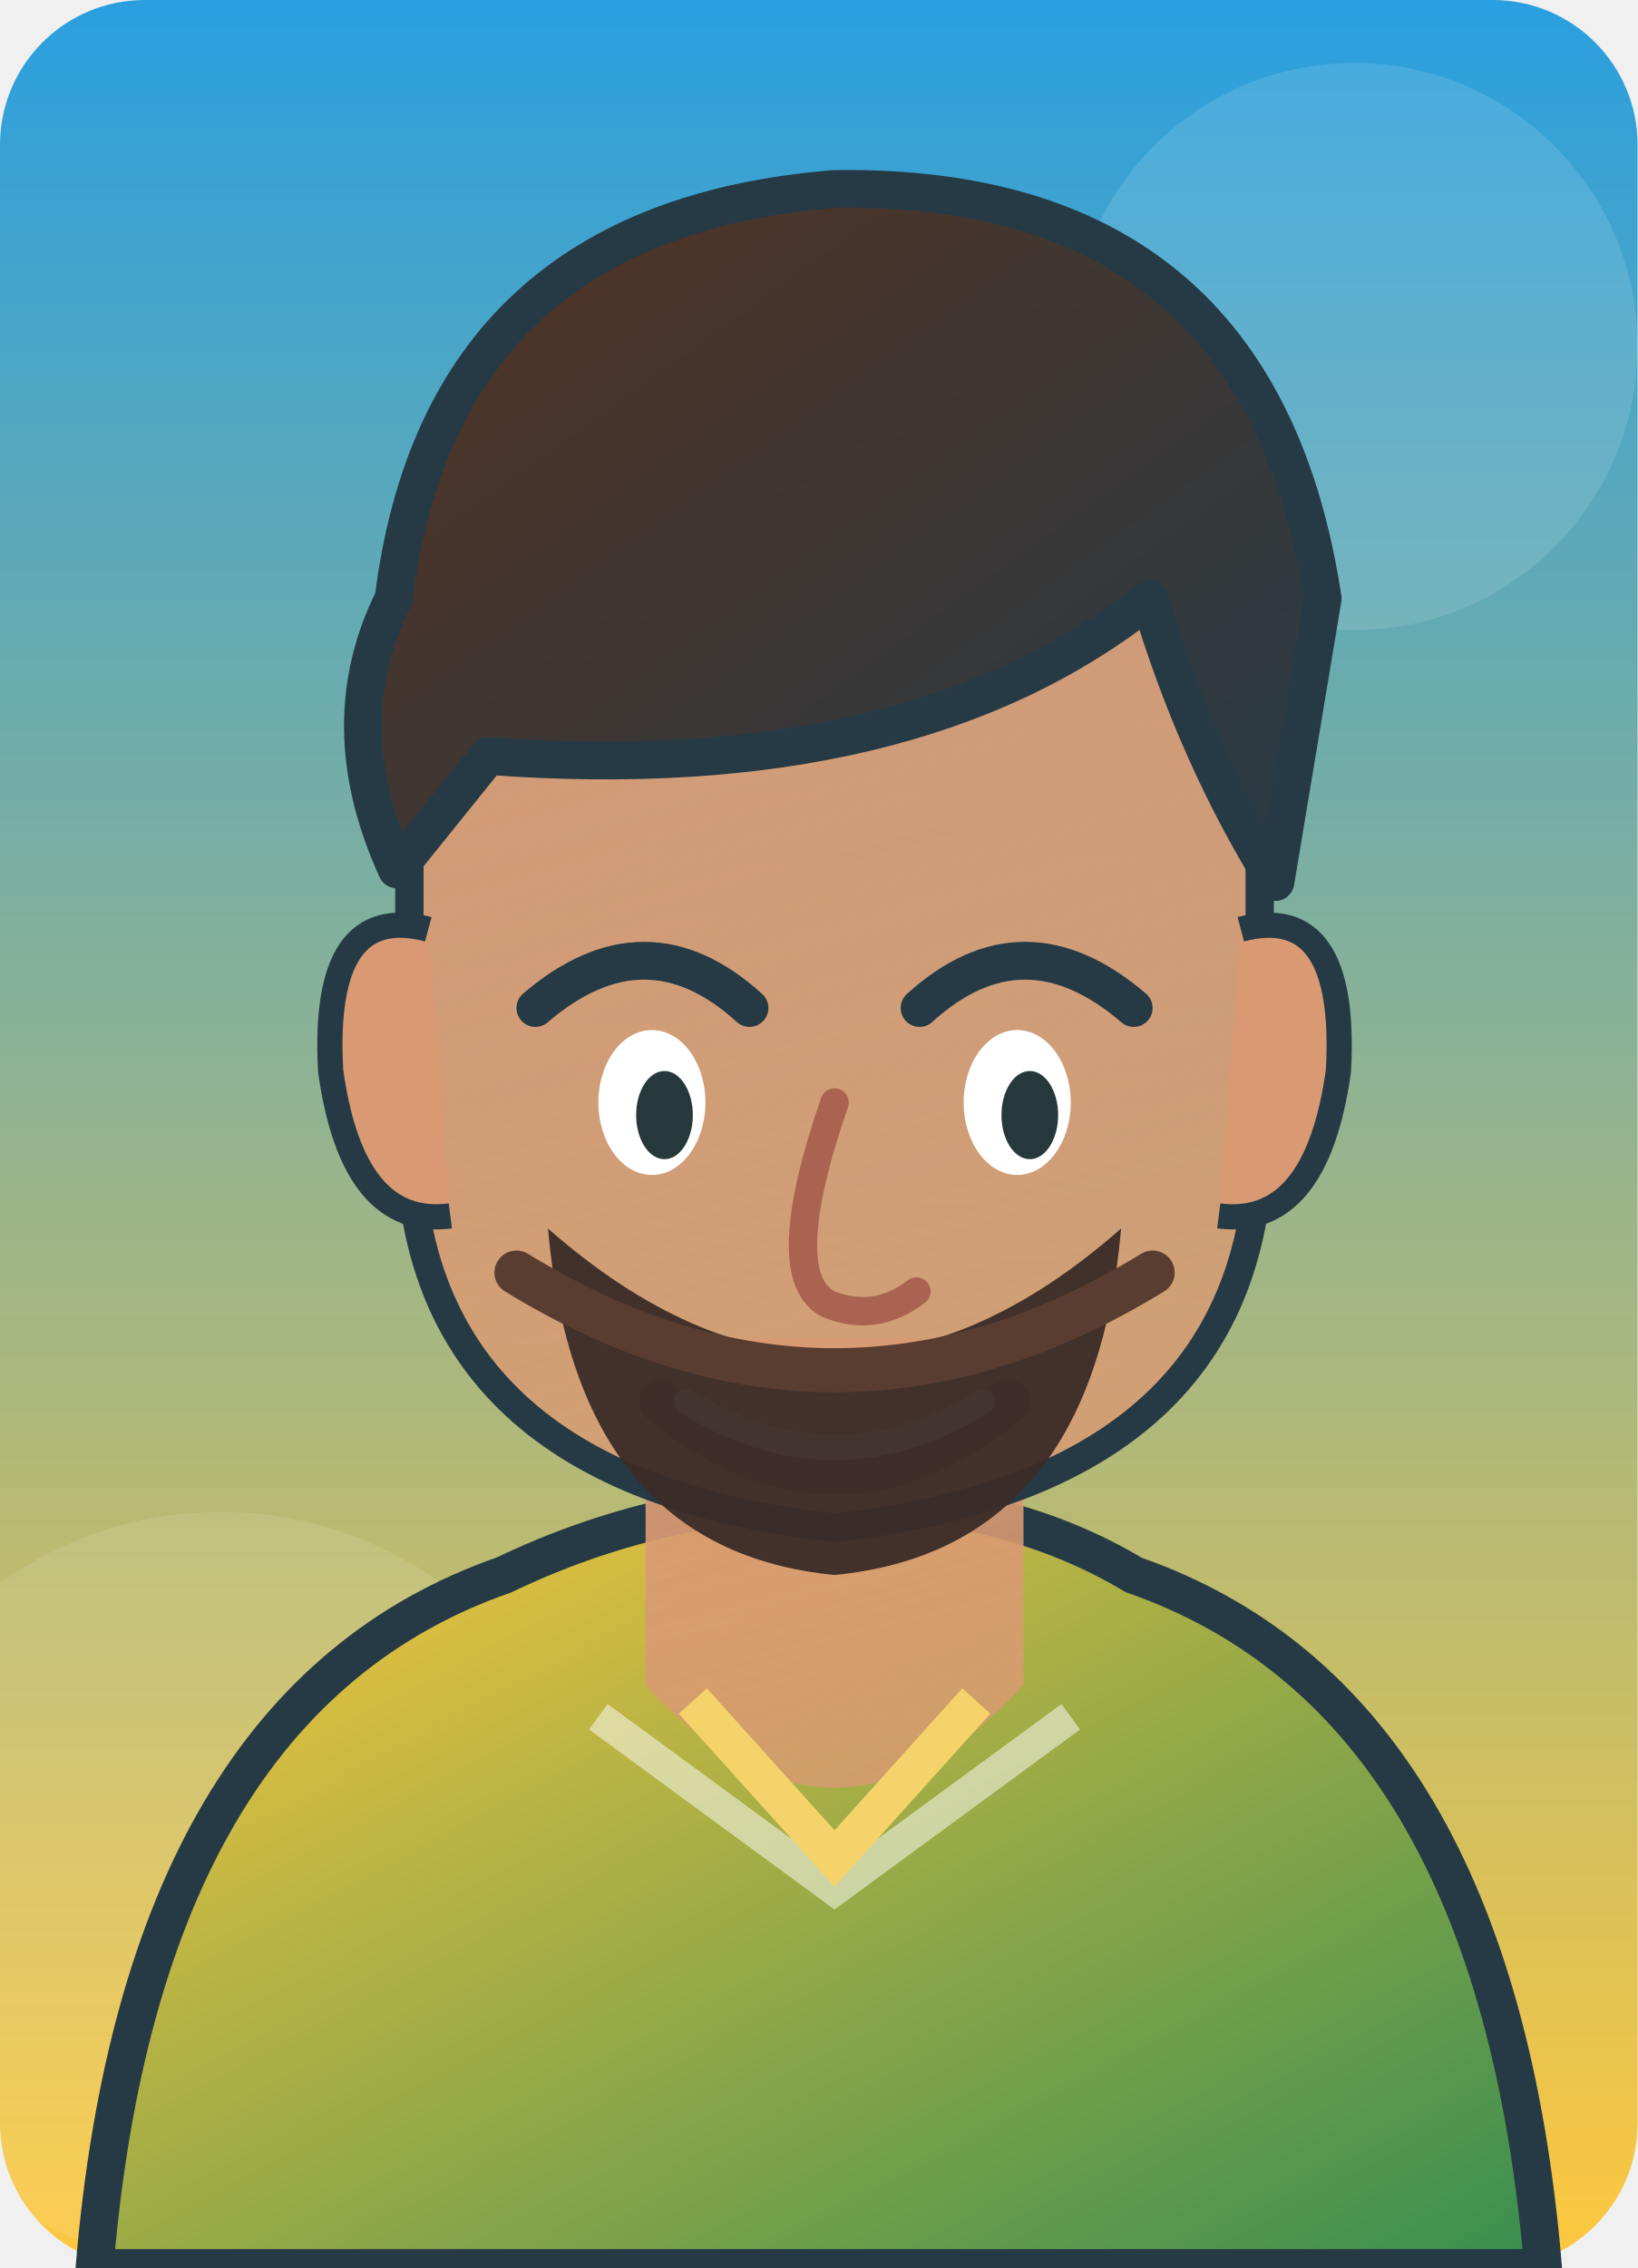
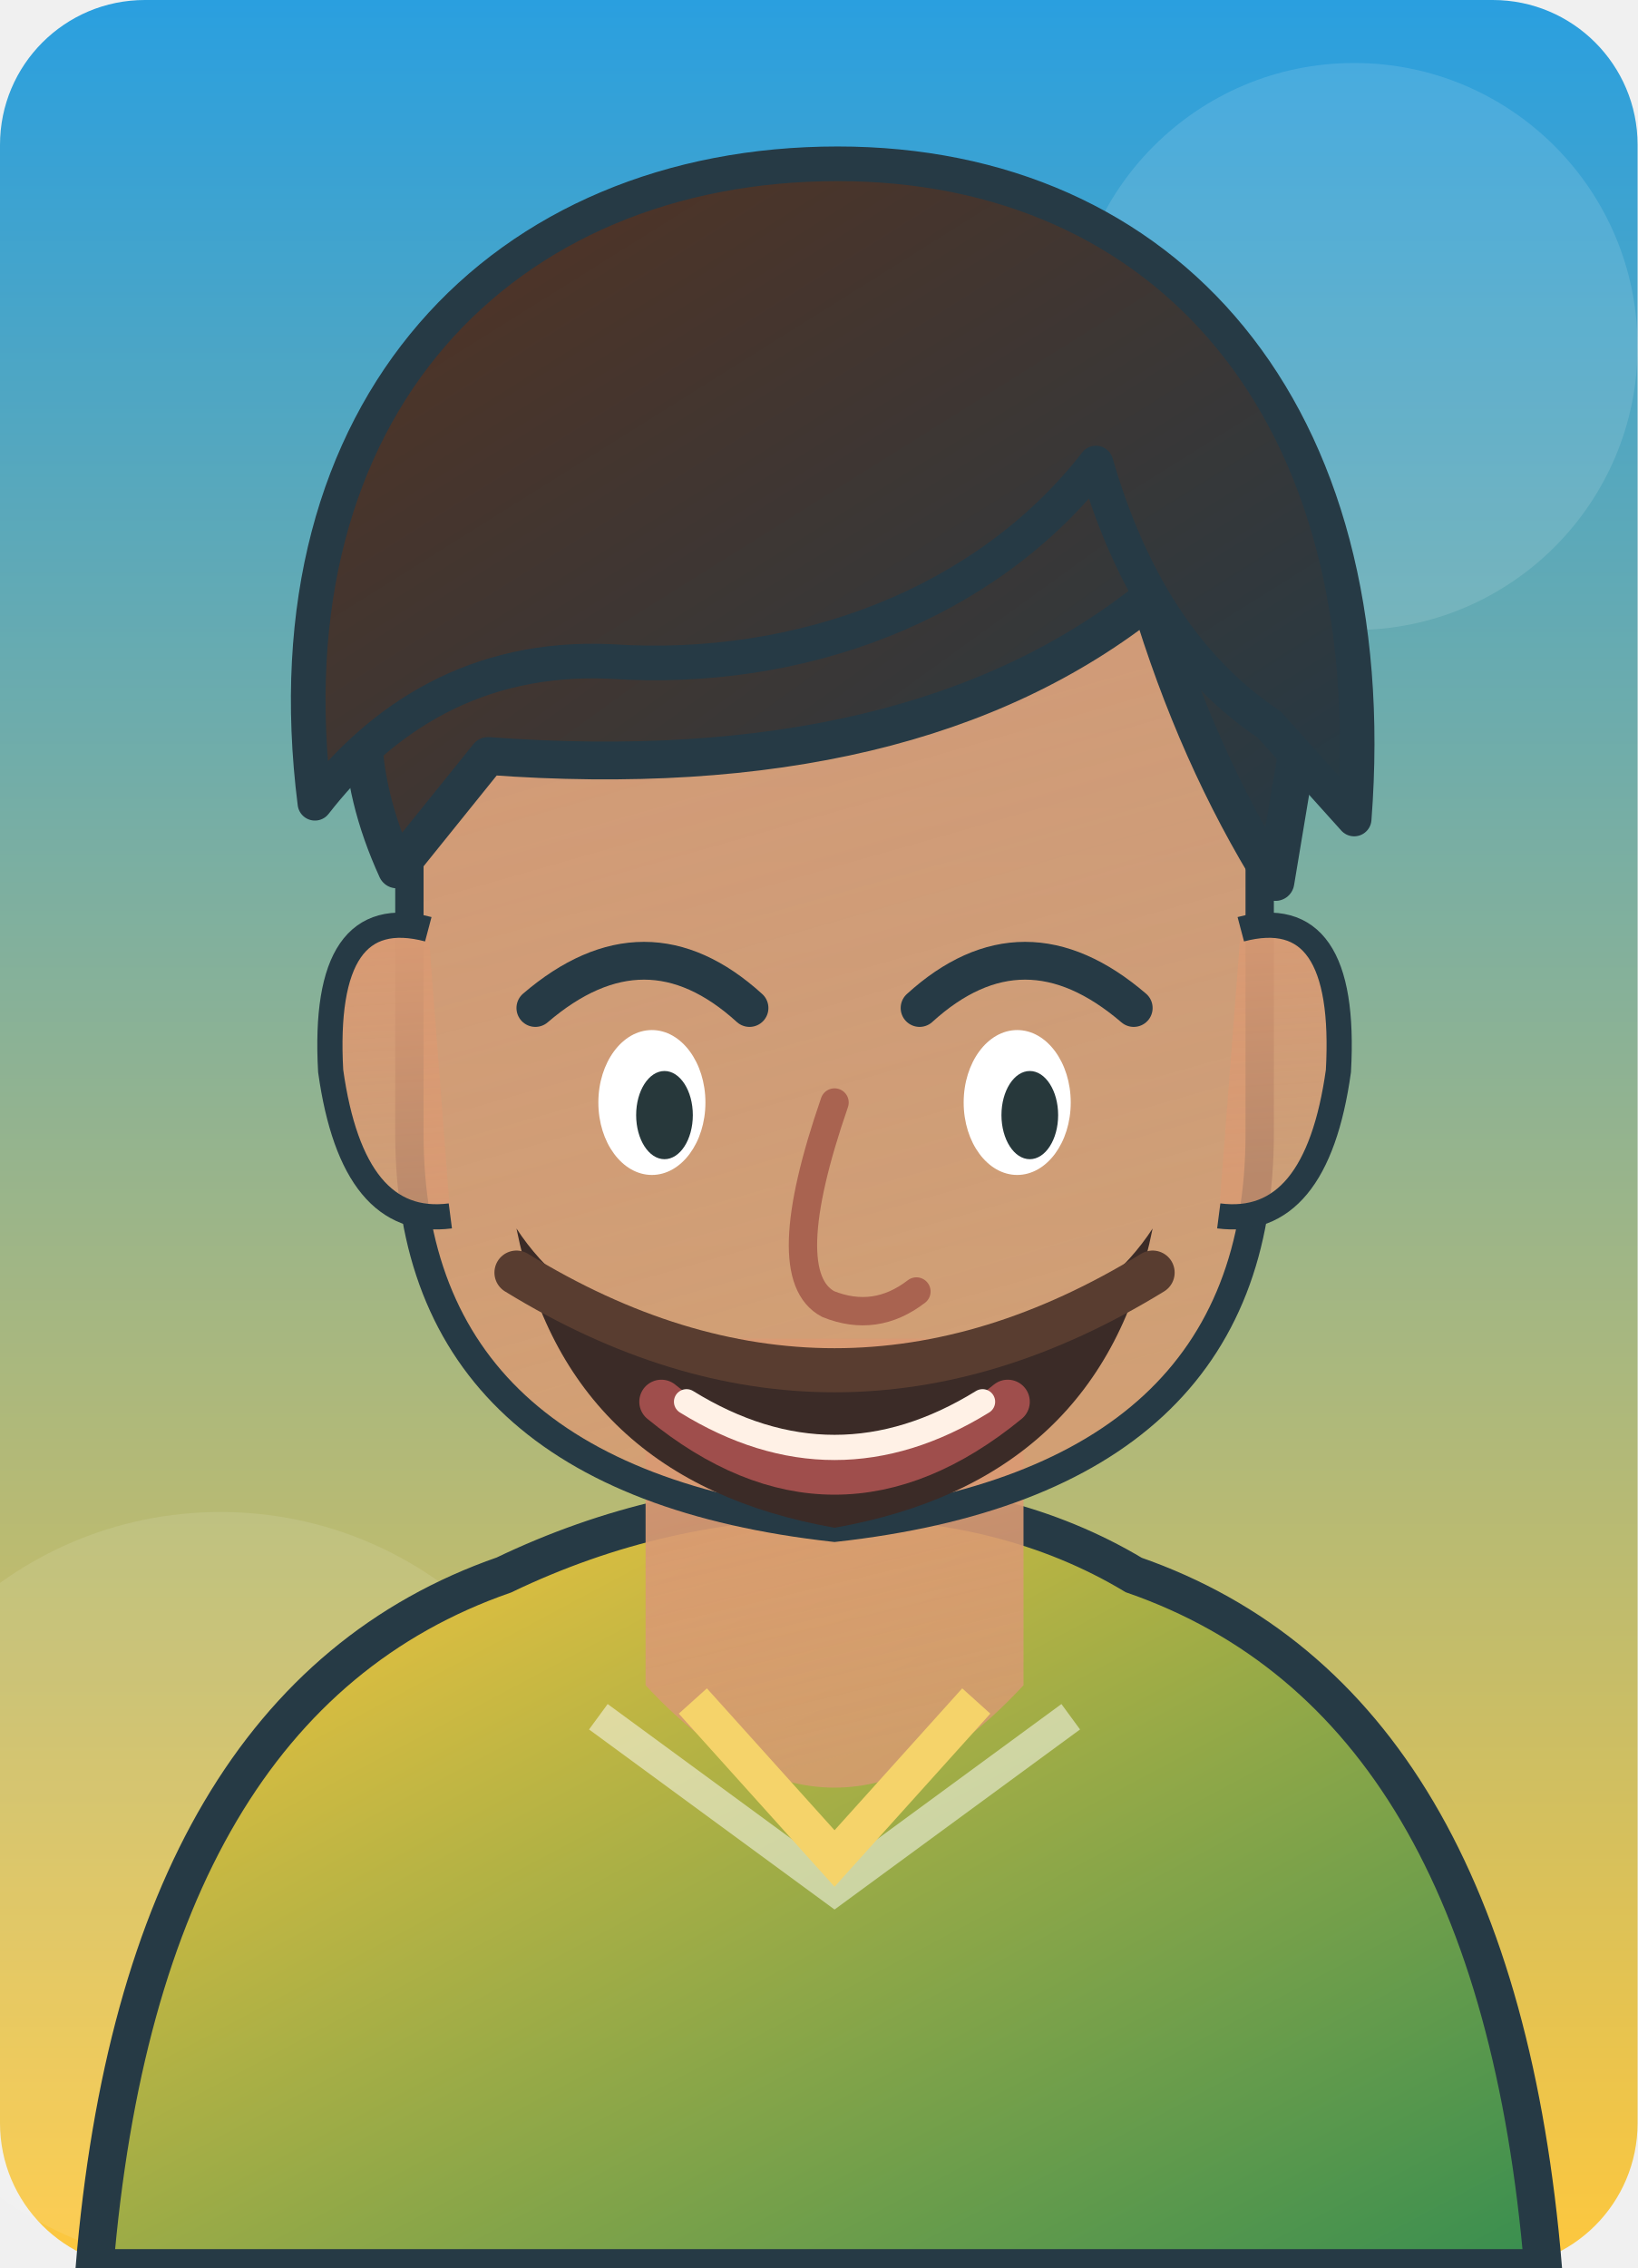
<svg xmlns="http://www.w3.org/2000/svg" viewBox="0 0 520 720" role="img" aria-labelledby="title desc">
  <defs>
    <linearGradient id="bg" x2="0" y2="1">
      <stop stop-color="#299fe0" />
      <stop offset="1" stop-color="#ffc83d" />
    </linearGradient>
    <linearGradient id="skin" x2=".2" y2="1">
      <stop stop-color="#d99a73" />
      <stop offset="1" stop-color="#d99a73" stop-opacity=".82" />
    </linearGradient>
    <linearGradient id="shirt" x2="1" y2="1">
      <stop stop-color="#ffc83d" />
      <stop offset="1" stop-color="#378e50" />
    </linearGradient>
    <linearGradient id="hair" x2="1" y2="1">
      <stop stop-color="#553322" />
      <stop offset="1" stop-color="#263a45" />
    </linearGradient>
  </defs>
  <rect width="520" height="720" rx="46" fill="url(#bg)" />
  <circle cx="430" cy="110" r="90" fill="#fff" opacity=".12" />
  <circle cx="70" cy="600" r="120" fill="#fff" opacity=".1" />
  <path d="M30 720 Q45 540 160 500 Q210 476 265 476 Q320 476 360 500 Q475 540 490 720Z" fill="url(#shirt)" stroke="#263a45" stroke-width="12" />
  <path d="M205 425h120v110q-60 65-120 0Z" fill="url(#skin)" />
  <path d="M130 250 Q130 105 265 100 Q400 105 400 250 V360 Q400 470 265 485 Q130 470 130 360Z" fill="url(#skin)" stroke="#263a45" stroke-width="9" />
  <path d="M126 276 Q105 230 125 190 Q140 70 265 60 Q400 58 420 190 L405 280 Q380 240 365 190 Q290 250 155 240Z" fill="url(#hair)" stroke="#263a45" stroke-width="12" stroke-linejoin="round" />
- M100 255 C84 129 160 52 266 52 C370 52 440 130 430 260 L403 230 C373 210 357 178 348 147 C313 192 254 214 194 210 C151 208 121 228 100 255 Z
- <path d="M136 295 Q102 286 105 340 Q112 390 143 386" fill="#d99a73" stroke="#263a45" stroke-width="8" />
-   <path d="M394 295 Q428 286 425 340 Q418 390 387 386" fill="#d99a73" stroke="#263a45" stroke-width="8" />
+   <path d="M100 255 C84 129 160 52 266 52 C370 52 440 130 430 260 L403 230 C373 210 357 178 348 147 C313 192 254 214 194 210 C151 208 121 228 100 255 Z" fill="url(#hair)" stroke="#263a45" stroke-width="11" stroke-linejoin="round" />
+   <path d="M136 295 Q102 286 105 340 Q112 390 143 386 M394 295 Q428 286 425 340 Q418 390 387 386" fill="url(#skin)" stroke="#263a45" stroke-width="8" />
  <path d="M170 320 Q205 290 238 320 M292 320 Q325 290 360 320" fill="none" stroke="#263a45" stroke-width="12" stroke-linecap="round" />
  <ellipse cx="207" cy="350" rx="17" ry="23" fill="#fff" />
  <ellipse cx="323" cy="350" rx="17" ry="23" fill="#fff" />
  <ellipse cx="211" cy="354" rx="9" ry="14" fill="#27383b" />
  <ellipse cx="327" cy="354" rx="9" ry="14" fill="#27383b" />
  <path d="M265 350 Q246 405 263 414 Q278 420 291 410" fill="none" stroke="#a96350" stroke-width="9" stroke-linecap="round" />
+   <path d="M164 390 Q180 470 265 485 Q350 470 366 390 Q340 430 265 435 Q190 430 164 390Z" fill="#3b2b27" />
  <path d="M210 445 Q265 490 320 445" fill="none" stroke="#9f4e4c" stroke-width="14" stroke-linecap="round" />
  <path d="M218 445 Q265 474 312 445" fill="none" stroke="#fff1e6" stroke-width="8" stroke-linecap="round" />
-   <path d="M174 390 Q265 470 356 390 Q347 492 265 500 Q183 492 174 390Z" fill="#3b2b27" opacity=".95" />
  <path d="M164 404 Q265 466 366 404" fill="none" stroke="#593d30" stroke-width="14" stroke-linecap="round" />
  <path d="M190 545 L265 600 L340 545" fill="none" stroke="#fff" stroke-width="10" opacity=".5" />
  <path d="M220 540 L265 590 L310 540" fill="none" stroke="#f5d36a" stroke-width="12" />
</svg>
